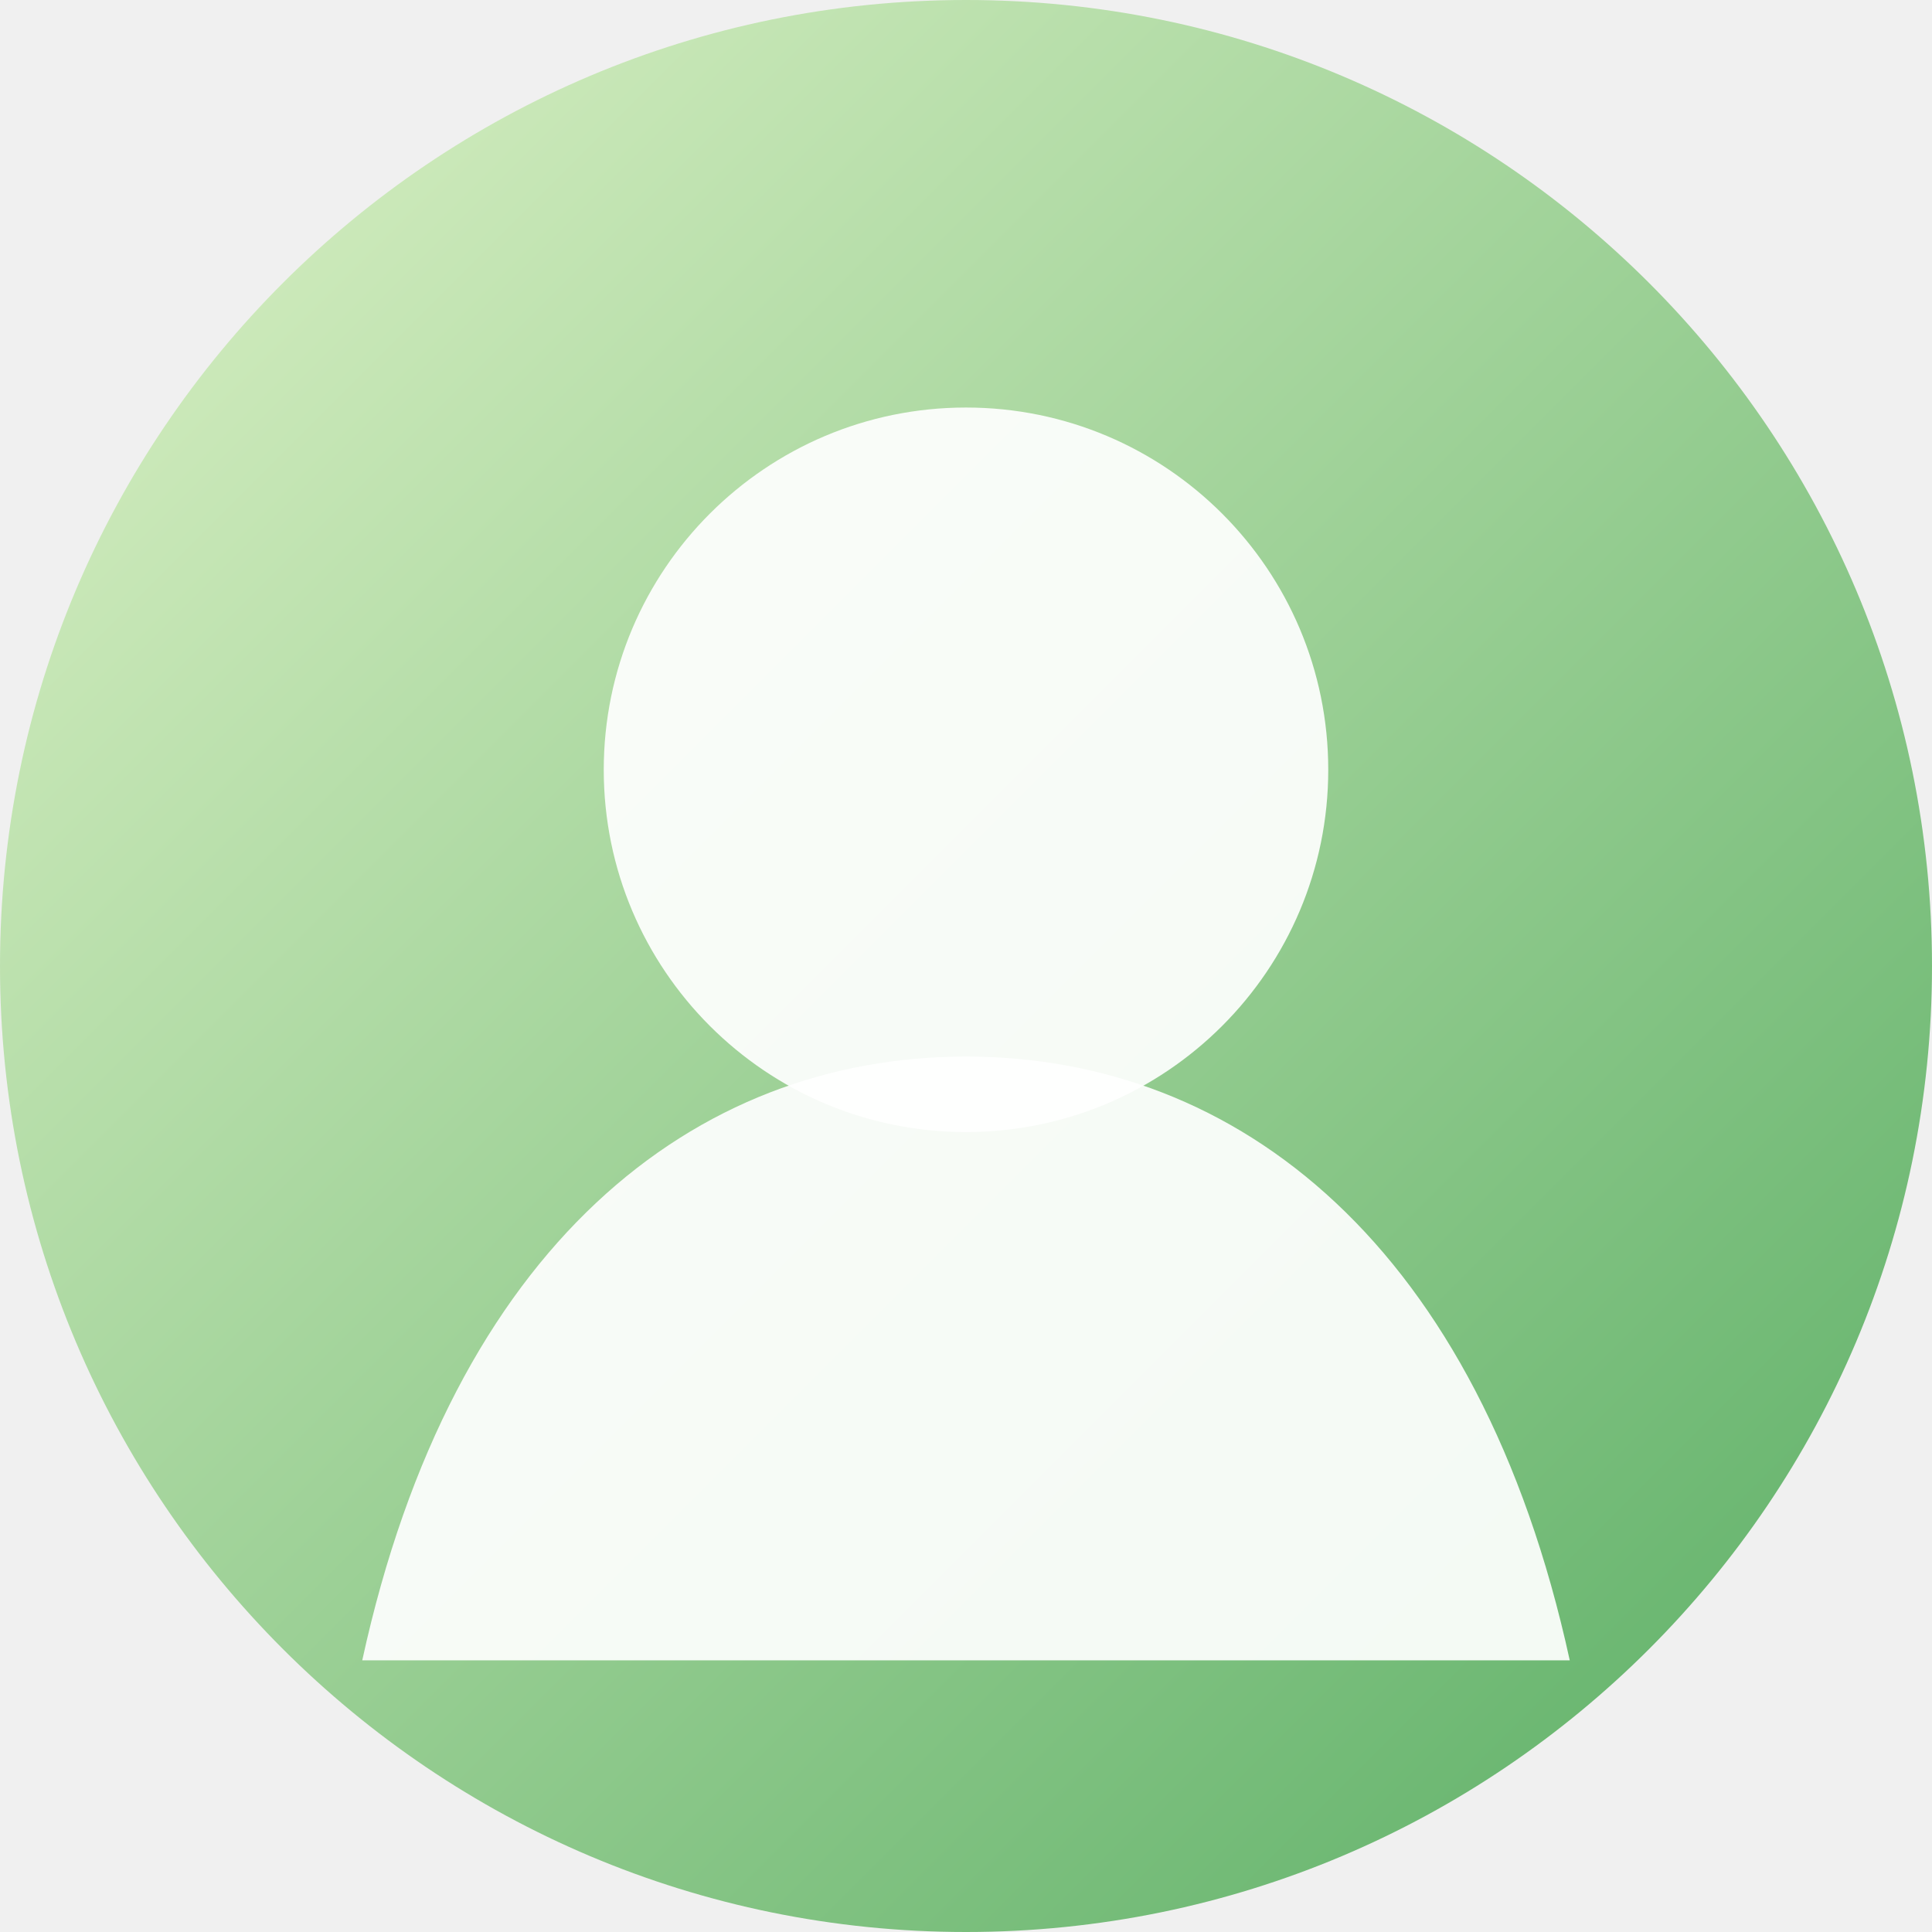
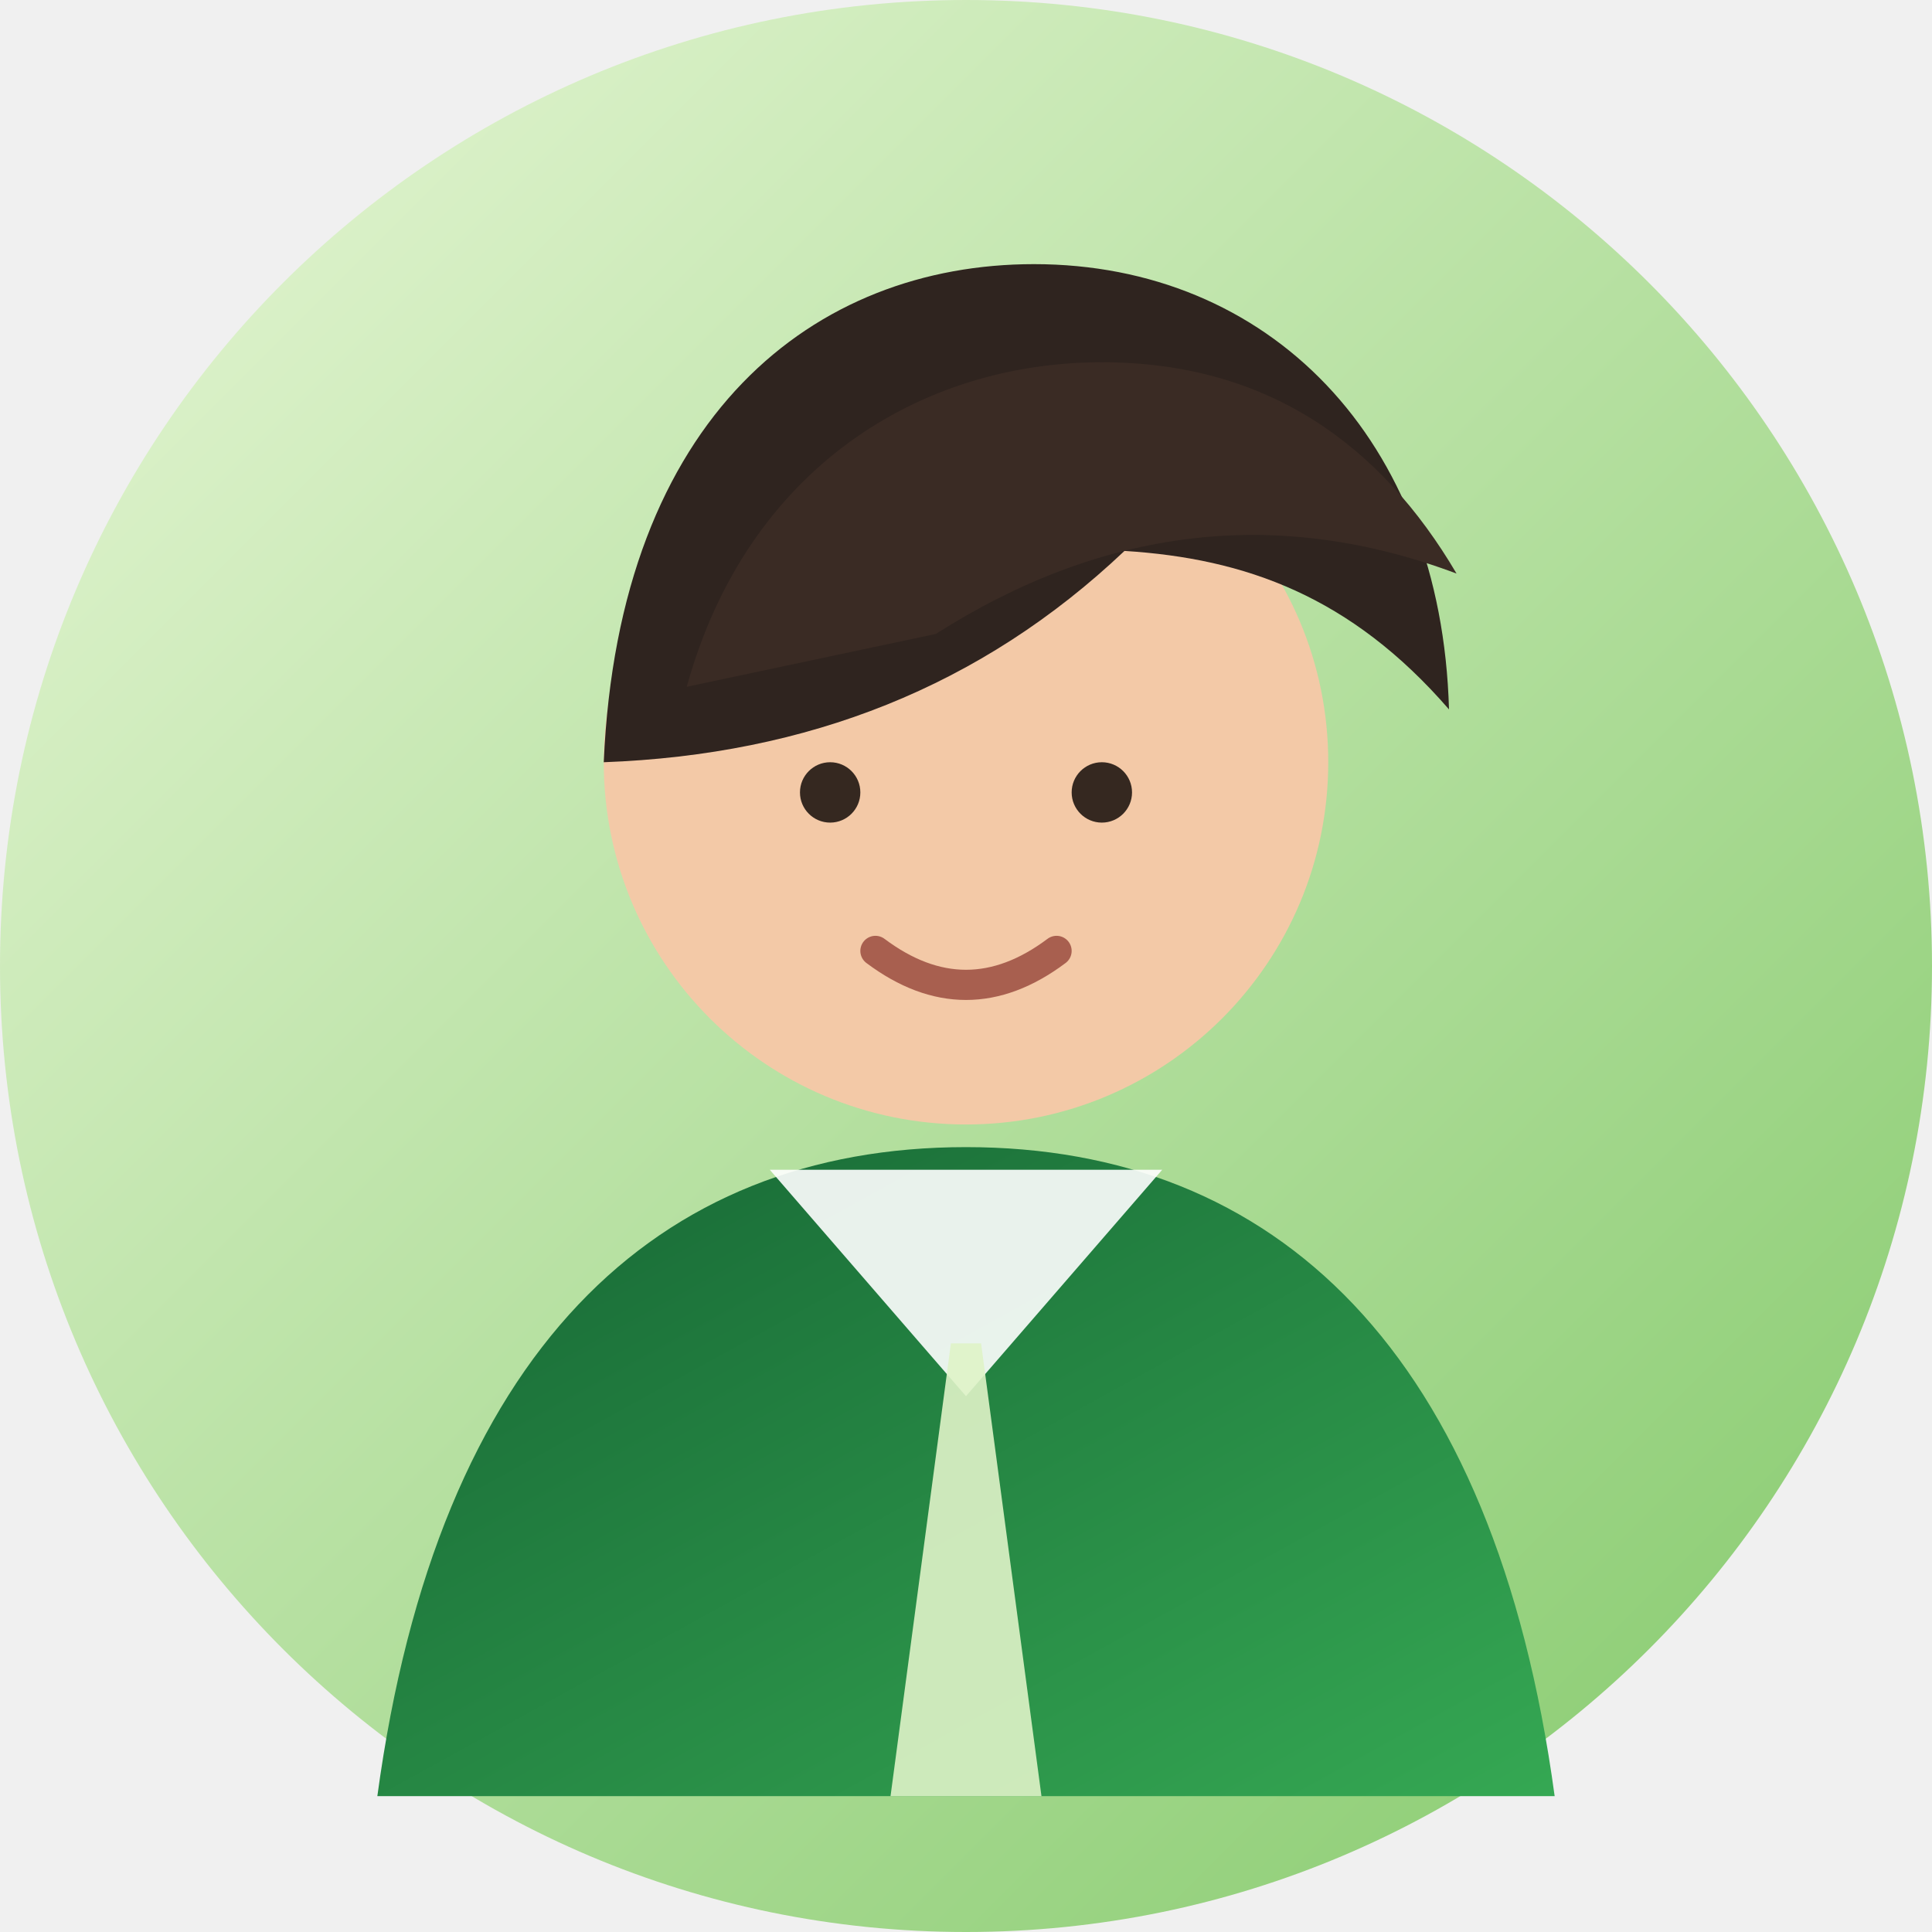
<svg xmlns="http://www.w3.org/2000/svg" viewBox="0 0 256 256">
  <defs>
-     <linearGradient id="g" x1="0" y1="0" x2="1" y2="1">
-       <stop stop-color="#dff3c8" />
-       <stop offset="1" stop-color="#58ad63" />
+     <linearGradient id="bg" x1="0" y1="0" x2="1" y2="1">
+       <stop stop-color="#e8f7d7" />
+       <stop offset="1" stop-color="#83c96a" />
+     </linearGradient>
+     <linearGradient id="shirt" x1="0" y1="0" x2="1" y2="1">
+       <stop stop-color="#166534" />
+       <stop offset="1" stop-color="#35a853" />
    </linearGradient>
  </defs>
-   <circle cx="128" cy="128" r="128" fill="url(#g)" />
-   <circle cx="128" cy="102" r="48" fill="#fff" opacity=".92" />
-   <path d="M48 220c12-55 44-80 80-80s68 25 80 80" fill="#fff" opacity=".92" />
+   <circle cx="128" cy="128" r="128" fill="url(#bg)" />
+   <circle cx="128" cy="101" r="48" fill="#f3c9a7" />
+   <path d="M80 101c2-46 28-66 57-66 31 0 54 23 55 59-13-15-27-20-43-21-19 18-42 27-69 28Z" fill="#2f241f" />
+   <path d="M91 91c8-29 31-43 55-43 22 0 37 11 47 28-24-9-47-6-69 8Z" fill="#3a2b24" />
+   <circle cx="110" cy="105" r="4" fill="#352820" />
+   <circle cx="146" cy="105" r="4" fill="#352820" />
+   <path d="M116 126c8 6 16 6 24 0" fill="none" stroke="#a85f4f" stroke-width="4" stroke-linecap="round" />
+   <path d="M50 238c8-59 37-86 78-86s70 27 78 86Z" fill="url(#shirt)" />
+   <path d="M102 155l26 30 26-30" fill="#fff" opacity=".9" />
+   <path d="M126 178l-8 60h20l-8-60Z" fill="#dff3c8" opacity=".9" />
</svg>
